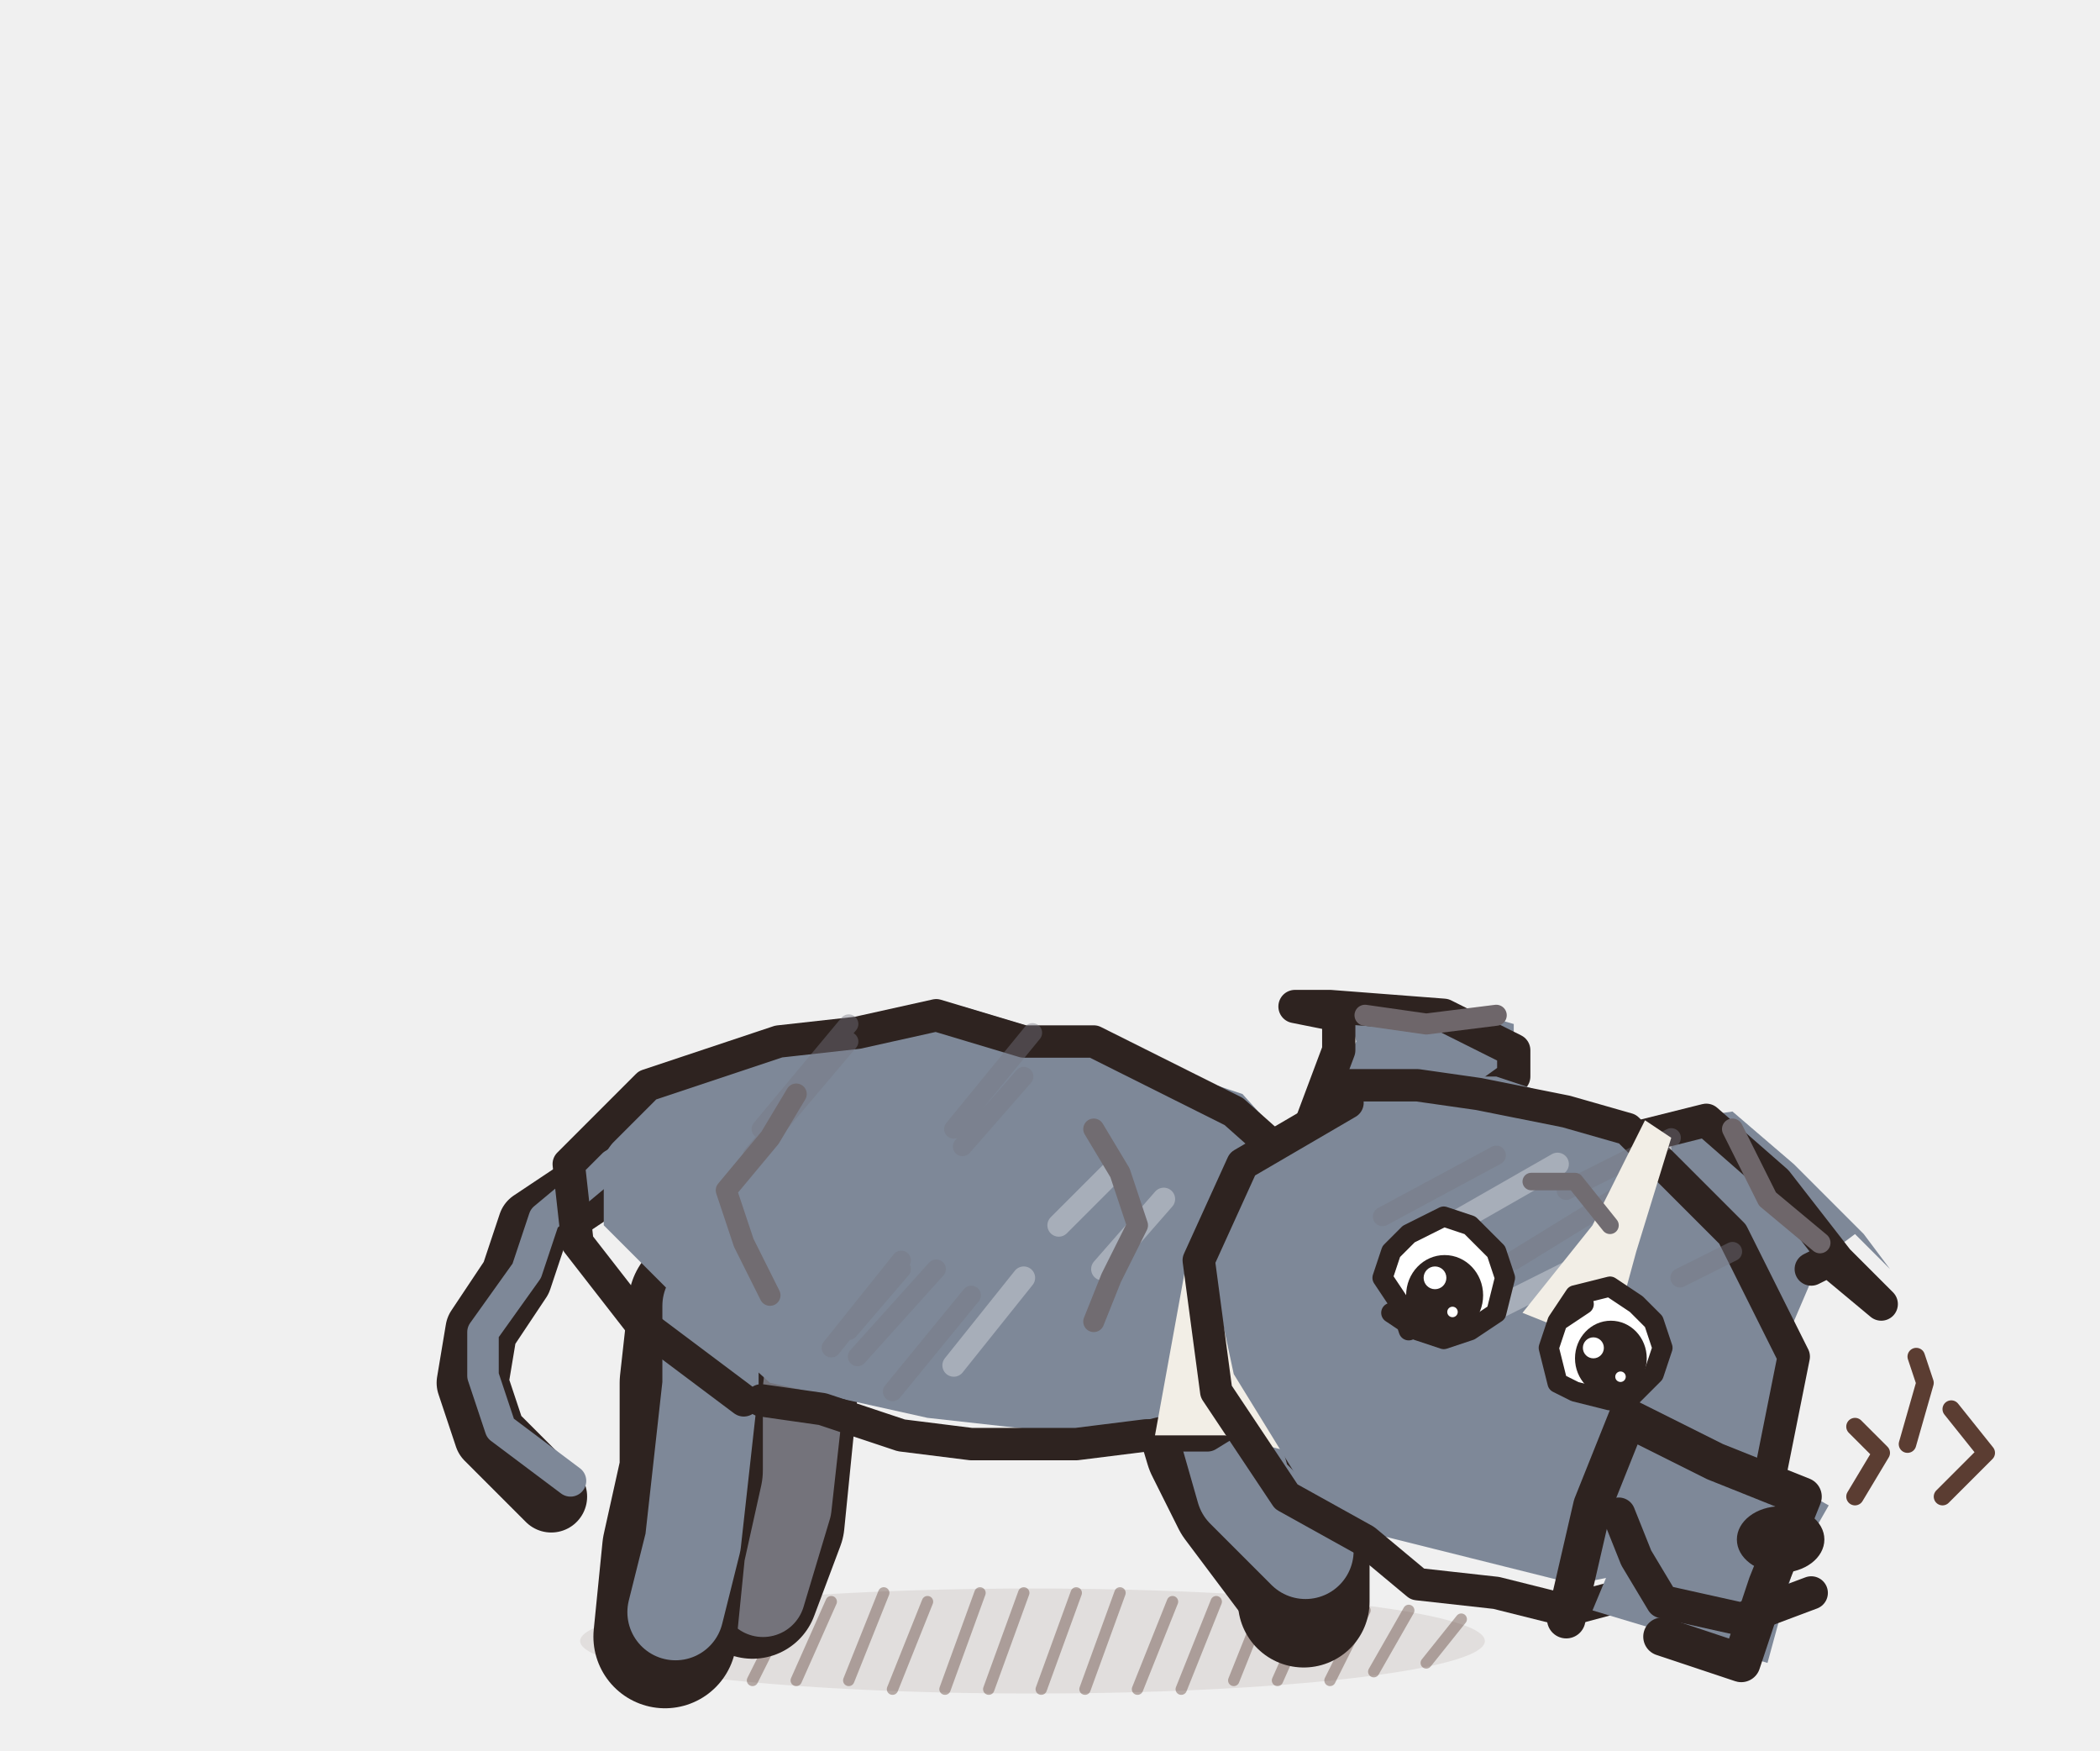
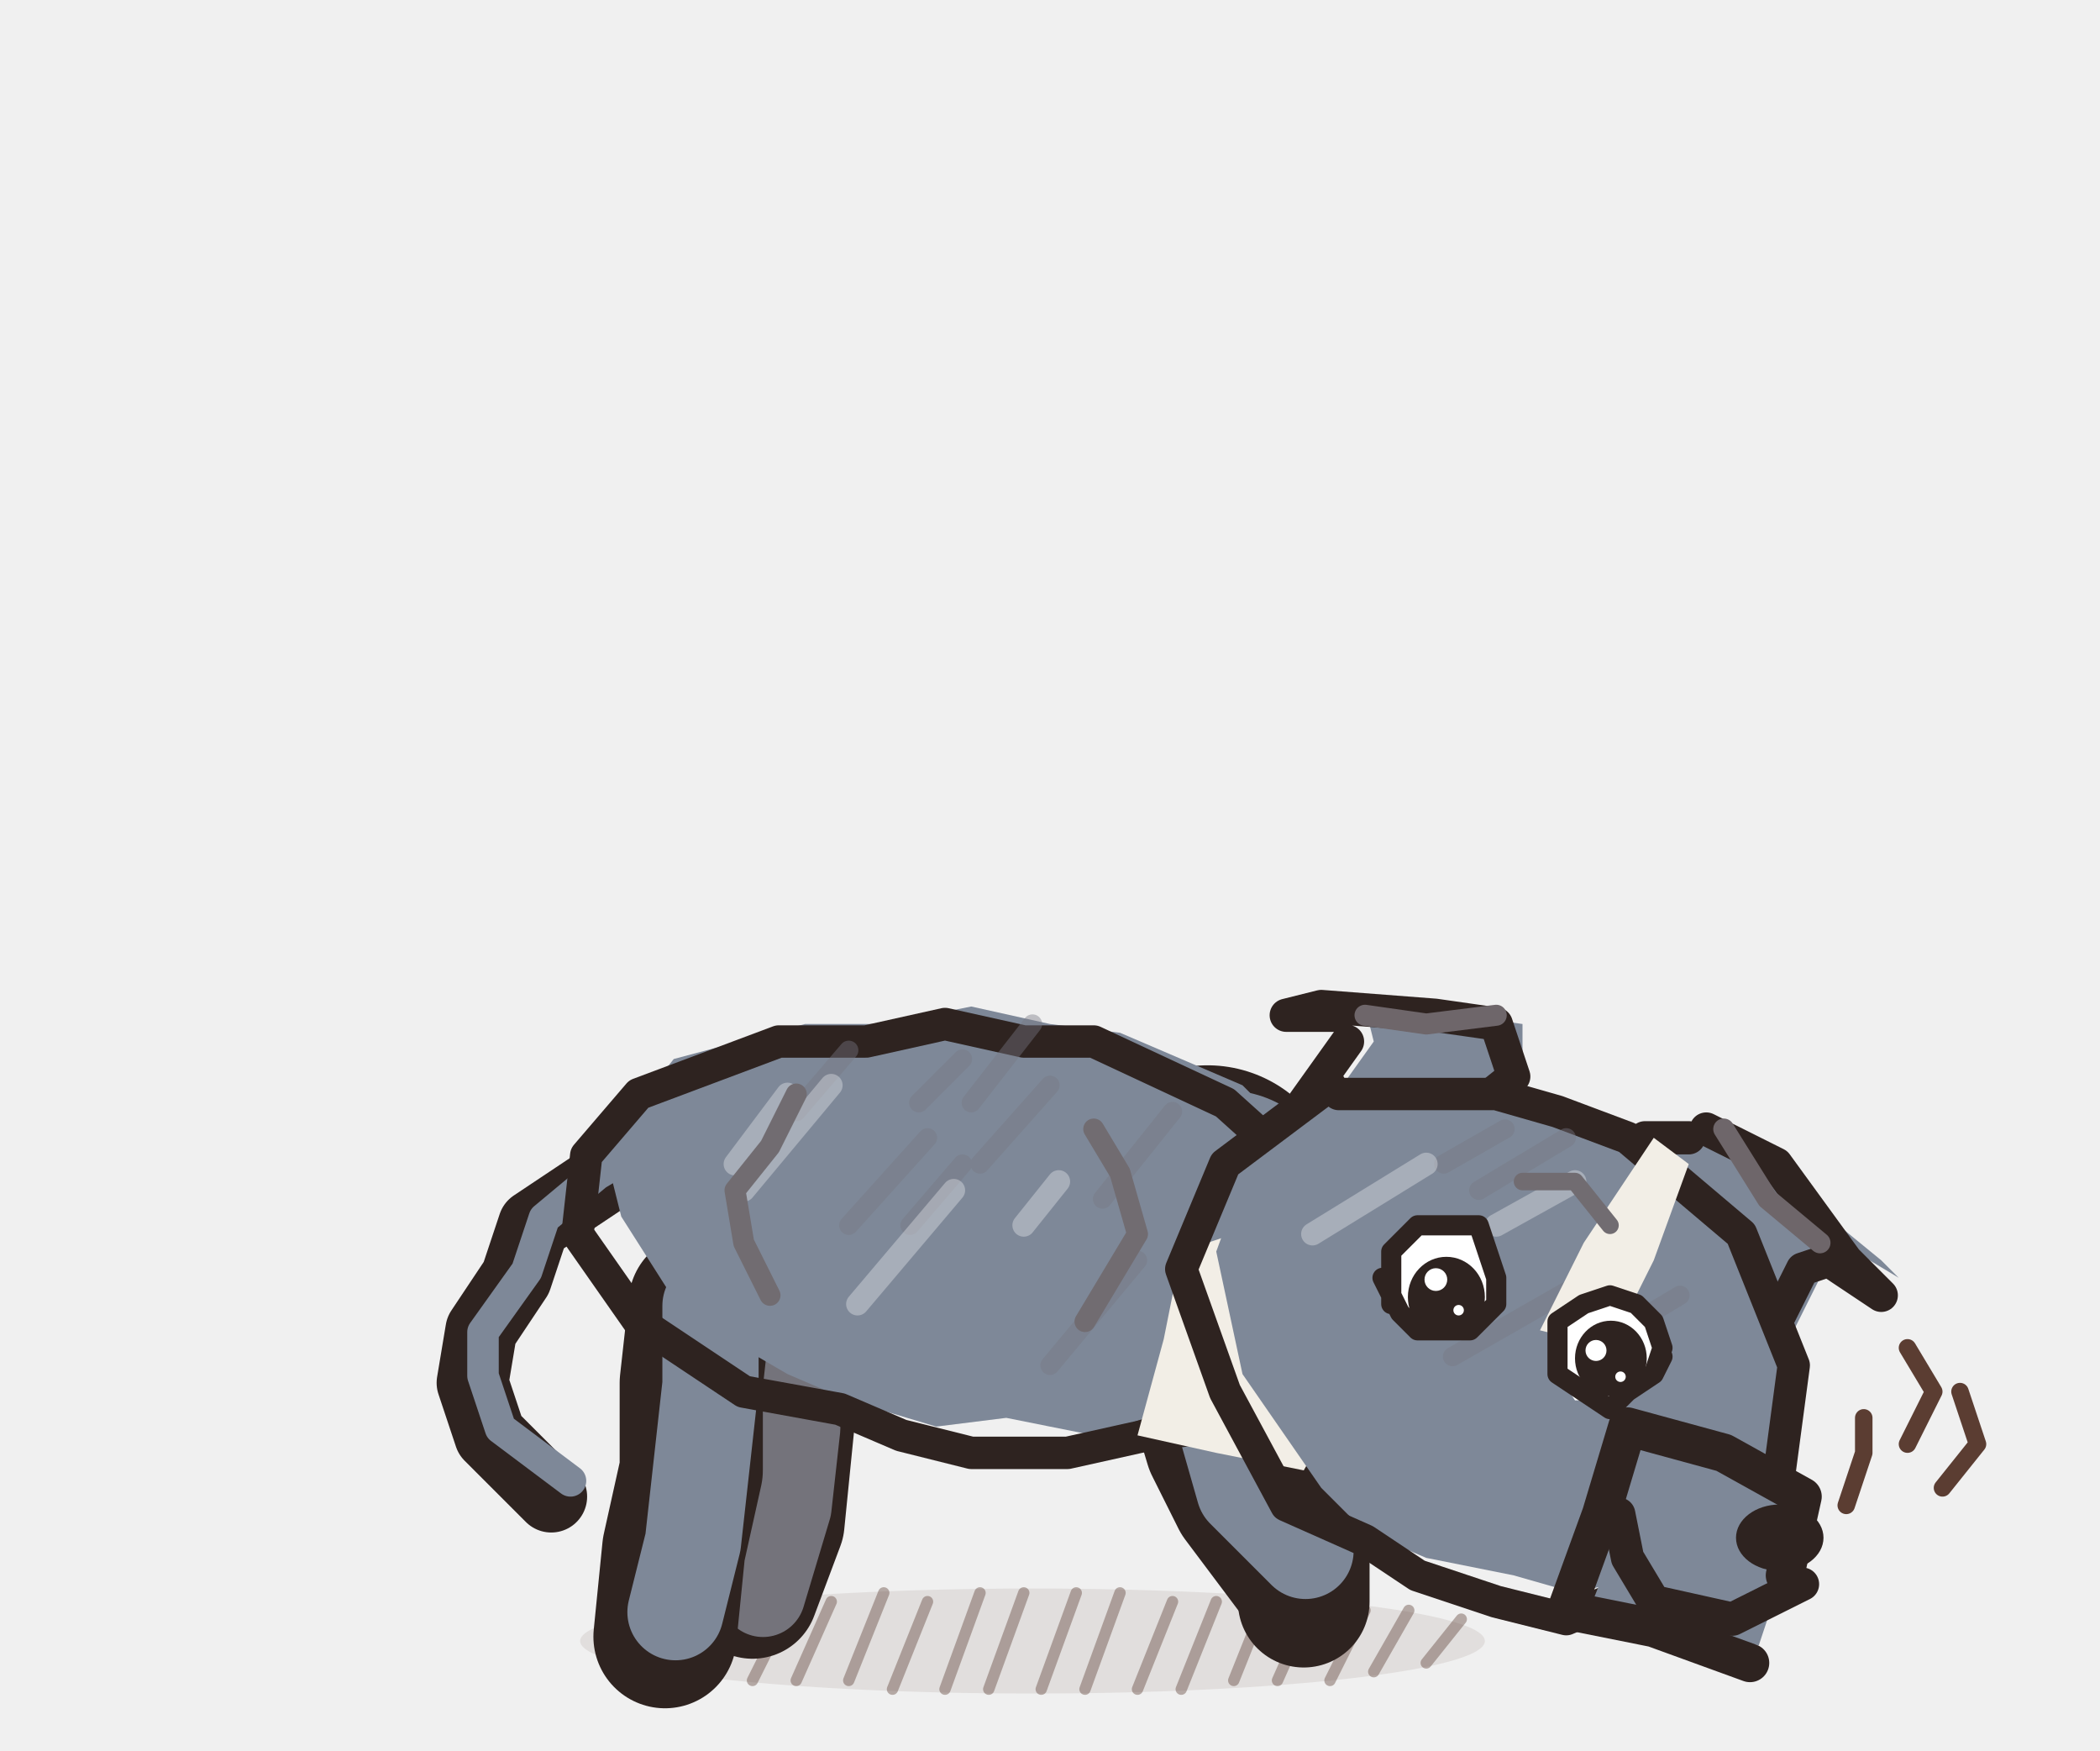
<svg xmlns="http://www.w3.org/2000/svg" width="240" height="200" class="pa-dog pa-pose-sniff" viewBox="0 0 240 200" role="img" aria-label="Peaches the Pit Bull, sniff">
  <g>
    <ellipse cx="118" cy="187.5" rx="51.7" ry="6" fill="#5B3D32" opacity="0.1" />
    <path d="M69 189l4 -4M75 191l4 -6M80 191l4 -7M86 192l4 -8M91 192l4 -9M97 192l4 -10M102 193l4 -10M108 193l4 -11M113 193l4 -11M119 193l4 -11M124 193l4 -11M130 193l4 -10M135 193l4 -10M141 192l4 -10M146 192l4 -9M152 192l4 -8M157 191l4 -7M163 190l4 -5" stroke="#5B3D32" stroke-width="1.3" stroke-linecap="round" opacity="0.4" fill="none" />
    <g class="pa-d-f0">
      <path d="M73 132L67 136L61 140L59 146L55 152L54 158L56 164L63 171" fill="none" stroke="#2E2320" stroke-width="8.2" stroke-linecap="round" stroke-linejoin="round" />
      <path d="M72 132L67 135L61 140L59 146L54 153L54 158L56 164L64 170" fill="none" stroke="#7E8898" stroke-width="3.6" stroke-linecap="round" stroke-linejoin="round" transform="translate(1.2 -0.8)" />
      <g class="pa-d-leg pa-d-leg-FH">
        <path d="M90 146L91 154L90 164L89 174L86 182" fill="none" stroke="#2E2320" stroke-width="15.045" stroke-linecap="round" stroke-linejoin="round" />
        <path d="M91 146L90 155L90 164L89 173L86 183" fill="none" stroke="#74737b" stroke-width="9.68" stroke-linecap="round" stroke-linejoin="round" transform="translate(1.2 -0.8)" />
      </g>
      <g class="pa-d-leg pa-d-leg-FF">
        <path d="M146 152L147 160L149 168L149 174L149 183" fill="none" stroke="#2E2320" stroke-width="15.045" stroke-linecap="round" stroke-linejoin="round" />
        <path d="M146 151L147 159L149 168L148 175L148 182" fill="none" stroke="#74737b" stroke-width="9.68" stroke-linecap="round" stroke-linejoin="round" transform="translate(1.2 -0.8)" />
      </g>
      <g class="pa-d-leg pa-d-leg-NH">
        <path d="M80 149L79 158L79 168L77 177L76 187" fill="none" stroke="#2E2320" stroke-width="16.365" stroke-linecap="round" stroke-linejoin="round" />
        <path d="M80 150L80 159L79 168L78 177L76 185" fill="none" stroke="#7E8898" stroke-width="11" stroke-linecap="round" stroke-linejoin="round" transform="translate(1.2 -0.8)" />
      </g>
      <g class="pa-d-leg pa-d-leg-NF">
        <path d="M136 155L139 165L142 171L148 179" fill="none" stroke="#2E2320" stroke-width="16.365" stroke-linecap="round" stroke-linejoin="round" />
        <path d="M136 156L139 164L141 171L148 178" fill="none" stroke="#7E8898" stroke-width="11" stroke-linecap="round" stroke-linejoin="round" transform="translate(1.2 -0.8)" />
      </g>
-       <path d="M157 145L153 153L141 160L132 162L124 164L115 163L106 162L97 160L88 158L78 149L69 140L69 132L76 122L93 117L102 117L110 115L120 118L127 120L142 125L151 135Z" fill="#7E8898" />
-       <path d="M85 160L73 151L66 142L65 133L74 124L89 119L98 118L107 116L117 119L125 119L141 127L150 135L155 147L151 156L138 164L131 164L123 165L111 165L103 164L94 161L87 160" fill="none" stroke="#2E2320" stroke-width="3.7" stroke-linecap="round" stroke-linejoin="round" />
-       <path d="M86 132L97 119M110 131L117 123M97 152L103 145M98 155L107 145M102 159L111 148M109 129L118 118M87 129L97 117M95 154L103 144" stroke="#767882" stroke-width="2.2" stroke-linecap="round" opacity=".42" />
-       <path d="M142 149L148 141M121 140L127 134M126 145L133 137M109 156L117 146" stroke="#fff" stroke-width="2.6" stroke-linecap="round" opacity=".32" />
-       <path d="M136 142L144 139L151 136L155 145L157 153L152 159L148 166L140 164L132 164L134 153Z" fill="#F2EEE6" />
-       <path d="M125 129L128 134L130 140L127 146L125 151" fill="none" stroke="#716c71" stroke-width="2.4" stroke-linecap="round" stroke-linejoin="round" />
-       <path d="M91 125L88 130L83 136L85 142L88 148" fill="none" stroke="#716c71" stroke-width="2.4" stroke-linecap="round" stroke-linejoin="round" />
-       <path d="M152 125L155 119L154 115L148 114L153 114L166 115L173 117L173 122L168 126L156 129Z" fill="#7E8898" />
-       <path d="M153 116L148 115L152 115L165 116L173 120L173 123L166 128L155 130L150 128L153 120L153 116" fill="none" stroke="#2E2320" stroke-width="3.8" stroke-linecap="round" stroke-linejoin="round" />
+       <path d="M138 137L145 143L149 148L154 154L159 160" fill="none" stroke="#2E2320" stroke-width="30.565" stroke-linecap="round" stroke-linejoin="round" />
+       <path d="M139 138L144 143L149 148L154 154L159 160" fill="none" stroke="#7E8898" stroke-width="25.2" stroke-linecap="round" stroke-linejoin="round" transform="translate(1.2 -0.8)" />
+       <path d="M156 144L153 155L141 160L134 161L125 164L115 162L107 163L97 160L90 157L78 150L71 139L69 131L77 121L92 117L101 117L111 115L120 117L128 118L142 124L153 135Z" fill="#7E8898" />
+       <path d="M152 157L139 163L131 164L122 166L111 166L103 164L96 161L85 159L73 151L66 141L67 132L73 125L89 119L99 119L108 117L117 119L125 119L140 126L150 135L155 147L150 156" fill="none" stroke="#2E2320" stroke-width="3.7" stroke-linecap="round" stroke-linejoin="round" />
+       <path d="M111 126L118 117M112 133L120 124M126 137L134 127M91 127L97 120M104 140L110 133M105 126L110 121M97 140L106 130M120 156L130 144" stroke="#767882" stroke-width="2.2" stroke-linecap="round" opacity=".42" />
+       <path d="M98 149L109 136M85 136L95 124M84 133L90 125M117 140L121 135" stroke="#fff" stroke-width="2.6" stroke-linecap="round" opacity=".32" />
+       <path d="M135 143L144 140L152 137L155 146L158 155L153 161L149 168L139 166L130 164L133 153Z" fill="#F2EEE6" />
+       <path d="M125 129L128 134L130 141L127 146L124 151" fill="none" stroke="#716c71" stroke-width="2.4" stroke-linecap="round" stroke-linejoin="round" />
+       <path d="M91 125L88 131L84 136L85 142L88 148" fill="none" stroke="#716c71" stroke-width="2.4" stroke-linecap="round" stroke-linejoin="round" />
+       <path d="M152 126L157 119L156 115L151 115L154 115L167 116L174 117L174 123L170 127L157 130Z" fill="#7E8898" />
+       <path d="M153 116L147 116L151 115L164 116L171 117L173 123L168 127L155 131L149 126L154 119" fill="none" stroke="#2E2320" stroke-width="3.8" stroke-linecap="round" stroke-linejoin="round" />
      <path d="M156 116L163 117L171 116" fill="none" stroke="#6e666a" stroke-width="2.4" stroke-linecap="round" stroke-linejoin="round" />
-       <path d="M191 128L198 127L205 133L213 141L216 145L212 141L208 144L205 151L198 149L191 136Z" fill="#7E8898" />
-       <path d="M201 154L197 150L189 137L187 130L195 128L203 135L210 144L215 149L209 144L207 145" fill="none" stroke="#2E2320" stroke-width="3.8" stroke-linecap="round" stroke-linejoin="round" />
-       <path d="M198 129L202 137L208 142" fill="none" stroke="#6e666a" stroke-width="2.4" stroke-linecap="round" stroke-linejoin="round" />
-       <path d="M203 167L195 178L180 181L172 179L164 177L156 175L149 170L141 157L138 143L142 133L155 124L164 123L171 123L180 126L187 128L198 140L205 154Z" fill="#7E8898" />
-       <path d="M153 124L162 124L169 125L179 127L186 129L198 141L205 155L202 170L194 180L179 184L171 182L162 181L156 176L147 171L139 159L137 144L142 133L154 126" fill="none" stroke="#2E2320" stroke-width="3.7" stroke-linecap="round" stroke-linejoin="round" />
-       <path d="M179 136L191 130M158 139L171 132M192 146L198 143M173 144L186 136" stroke="#767882" stroke-width="2.2" stroke-linecap="round" opacity=".42" />
-       <path d="M170 150L180 145M164 141L178 133" stroke="#fff" stroke-width="2.6" stroke-linecap="round" opacity=".32" />
-       <path d="M188 128L191 130L187 143L184 154L174 150L182 140Z" fill="#F2EEE6" />
-       <path d="M175 135L180 135L184 140" fill="none" stroke="#716c71" stroke-width="2" stroke-linecap="round" stroke-linejoin="round" />
-       <path d="M190 161L200 167L209 172L205 179L202 190L192 187L182 184L187 172Z" fill="#7E8898" />
-       <path d="M179 185L182 172L186 162L196 167L206 171L202 181L199 190L190 187" fill="none" stroke="#2E2320" stroke-width="4.4" stroke-linecap="round" stroke-linejoin="round" />
-       <path d="M172 147L171 150L168 152L165 153L162 152L159 150L158 147L159 143L162 140L165 139L168 141L171 143Z" fill="#FFFFFF" />
-       <path d="M161 152L160 149L158 146L159 143L161 141L165 139L168 140L171 143L172 146L171 150L168 152L165 153L162 152L159 150" fill="none" stroke="#2E2320" stroke-width="2.3" stroke-linecap="round" stroke-linejoin="round" />
-       <ellipse cx="165.1" cy="148" rx="4.4" ry="4.6" fill="#2E2320" />
-       <ellipse cx="164" cy="146" rx="1.3" ry="1.3" fill="#FFFFFF" />
-       <ellipse cx="166" cy="149.9" rx="0.6" ry="0.6" fill="#FFFFFF" />
-       <path d="M190 154L189 157L187 159L184 160L181 159L178 157L177 154L178 151L181 149L184 148L187 149L189 151Z" fill="#FFFFFF" />
-       <path d="M178 151L180 148L184 147L187 149L189 151L190 154L189 157L186 160L184 160L180 159L178 158L177 154L178 151L181 149" fill="none" stroke="#2E2320" stroke-width="2.3" stroke-linecap="round" stroke-linejoin="round" />
+       <path d="M191 131L198 130L204 135L215 144L217 146L212 143L209 144L205 152L198 149L192 138Z" fill="#7E8898" />
+       <path d="M195 129L203 133L211 144L215 148L209 144L206 145L202 153L195 150L188 137L188 130L193 130" fill="none" stroke="#2E2320" stroke-width="3.8" stroke-linecap="round" stroke-linejoin="round" />
+       <path d="M197 129L202 137L208 142" fill="none" stroke="#6e666a" stroke-width="2.4" stroke-linecap="round" stroke-linejoin="round" />
+       <path d="M203 168L196 178L180 182L173 180L163 178L156 175L151 170L142 157L139 143L143 132L154 125L164 124L171 124L179 127L188 130L199 141L204 154Z" fill="#7E8898" />
+       <path d="M153 125L161 125L171 125L178 127L186 130L199 141L205 156L203 171L193 179L179 185L171 183L162 180L156 176L147 172L140 159L135 145L140 133L152 124" fill="none" stroke="#2E2320" stroke-width="3.7" stroke-linecap="round" stroke-linejoin="round" />
+       <path d="M182 154L192 148M165 133L172 129M169 136L179 130M166 155L180 147" stroke="#767882" stroke-width="2.2" stroke-linecap="round" opacity=".42" />
+       <path d="M171 140L180 135M150 141L163 133" stroke="#fff" stroke-width="2.6" stroke-linecap="round" opacity=".32" />
+       <path d="M189 130L193 133L189 144L184 154L176 152L181 142Z" fill="#F2EEE6" />
+       <path d="M174 135L180 135L184 140" fill="none" stroke="#716c71" stroke-width="2" stroke-linecap="round" stroke-linejoin="round" />
+       <path d="M188 160L198 167L207 171L204 179L201 188L191 186L182 183L186 173Z" fill="#7E8898" />
+       <path d="M200 190L189 186L179 184L183 173L186 163L197 166L206 171L204 180" fill="none" stroke="#2E2320" stroke-width="4.4" stroke-linecap="round" stroke-linejoin="round" />
+       <path d="M172 147L171 149L168 152L165 153L161 152L159 150L159 146L159 143L161 140L165 140L168 141L171 143Z" fill="#FFFFFF" />
+       <path d="M159 149L159 146L159 143L162 140L165 140L169 140L170 143L171 146L171 149L168 152L165 152L162 152L160 150L158 146" fill="none" stroke="#2E2320" stroke-width="2.3" stroke-linecap="round" stroke-linejoin="round" />
+       <ellipse cx="165.3" cy="148.2" rx="4.4" ry="4.6" fill="#2E2320" />
+       <ellipse cx="164.1" cy="146.2" rx="1.3" ry="1.3" fill="#FFFFFF" />
+       <ellipse cx="166.7" cy="149.7" rx="0.6" ry="0.6" fill="#FFFFFF" />
+       <path d="M190 154L189 157L187 159L184 160L180 160L178 157L178 154L178 151L180 149L183 148L187 149L189 151Z" fill="#FFFFFF" />
+       <path d="M190 155L189 157L186 159L184 161L181 159L178 157L178 154L178 151L181 149L184 148L187 149L189 151L190 154L189 157" fill="none" stroke="#2E2320" stroke-width="2.3" stroke-linecap="round" stroke-linejoin="round" />
      <ellipse cx="184.1" cy="155.2" rx="4.1" ry="4.3" fill="#2E2320" />
-       <ellipse cx="182.1" cy="154" rx="1.2" ry="1.2" fill="#FFFFFF" />
+       <ellipse cx="182.4" cy="154.3" rx="1.2" ry="1.2" fill="#FFFFFF" />
      <ellipse cx="185.2" cy="157.3" rx="0.6" ry="0.6" fill="#FFFFFF" />
-       <ellipse cx="203.5" cy="175.9" rx="5" ry="3.8" fill="#2E2320" />
-       <path d="M185 173L187 178L190 183L199 185L207 182" fill="none" stroke="#2E2320" stroke-width="3.8" stroke-linecap="round" stroke-linejoin="round" />
-       <path d="M212 171L215 166L212 163" fill="none" stroke="#5B3D32" stroke-width="2" stroke-linecap="round" stroke-linejoin="round" />
-       <path d="M218 165L220 158L219 155" fill="none" stroke="#5B3D32" stroke-width="2" stroke-linecap="round" stroke-linejoin="round" />
-       <path d="M222 171L227 166L223 161" fill="none" stroke="#5B3D32" stroke-width="2" stroke-linecap="round" stroke-linejoin="round" />
+       <ellipse cx="203.4" cy="175.7" rx="5" ry="3.8" fill="#2E2320" />
+       <path d="M185 173L186 178L189 183L198 185L206 181" fill="none" stroke="#2E2320" stroke-width="3.8" stroke-linecap="round" stroke-linejoin="round" />
+       <path d="M211 172L213 166L213 162" fill="none" stroke="#5B3D32" stroke-width="2" stroke-linecap="round" stroke-linejoin="round" />
+       <path d="M218 165L221 159L218 154" fill="none" stroke="#5B3D32" stroke-width="2" stroke-linecap="round" stroke-linejoin="round" />
+       <path d="M222 170L226 165L224 159" fill="none" stroke="#5B3D32" stroke-width="2" stroke-linecap="round" stroke-linejoin="round" />
    </g>
  </g>
</svg>
